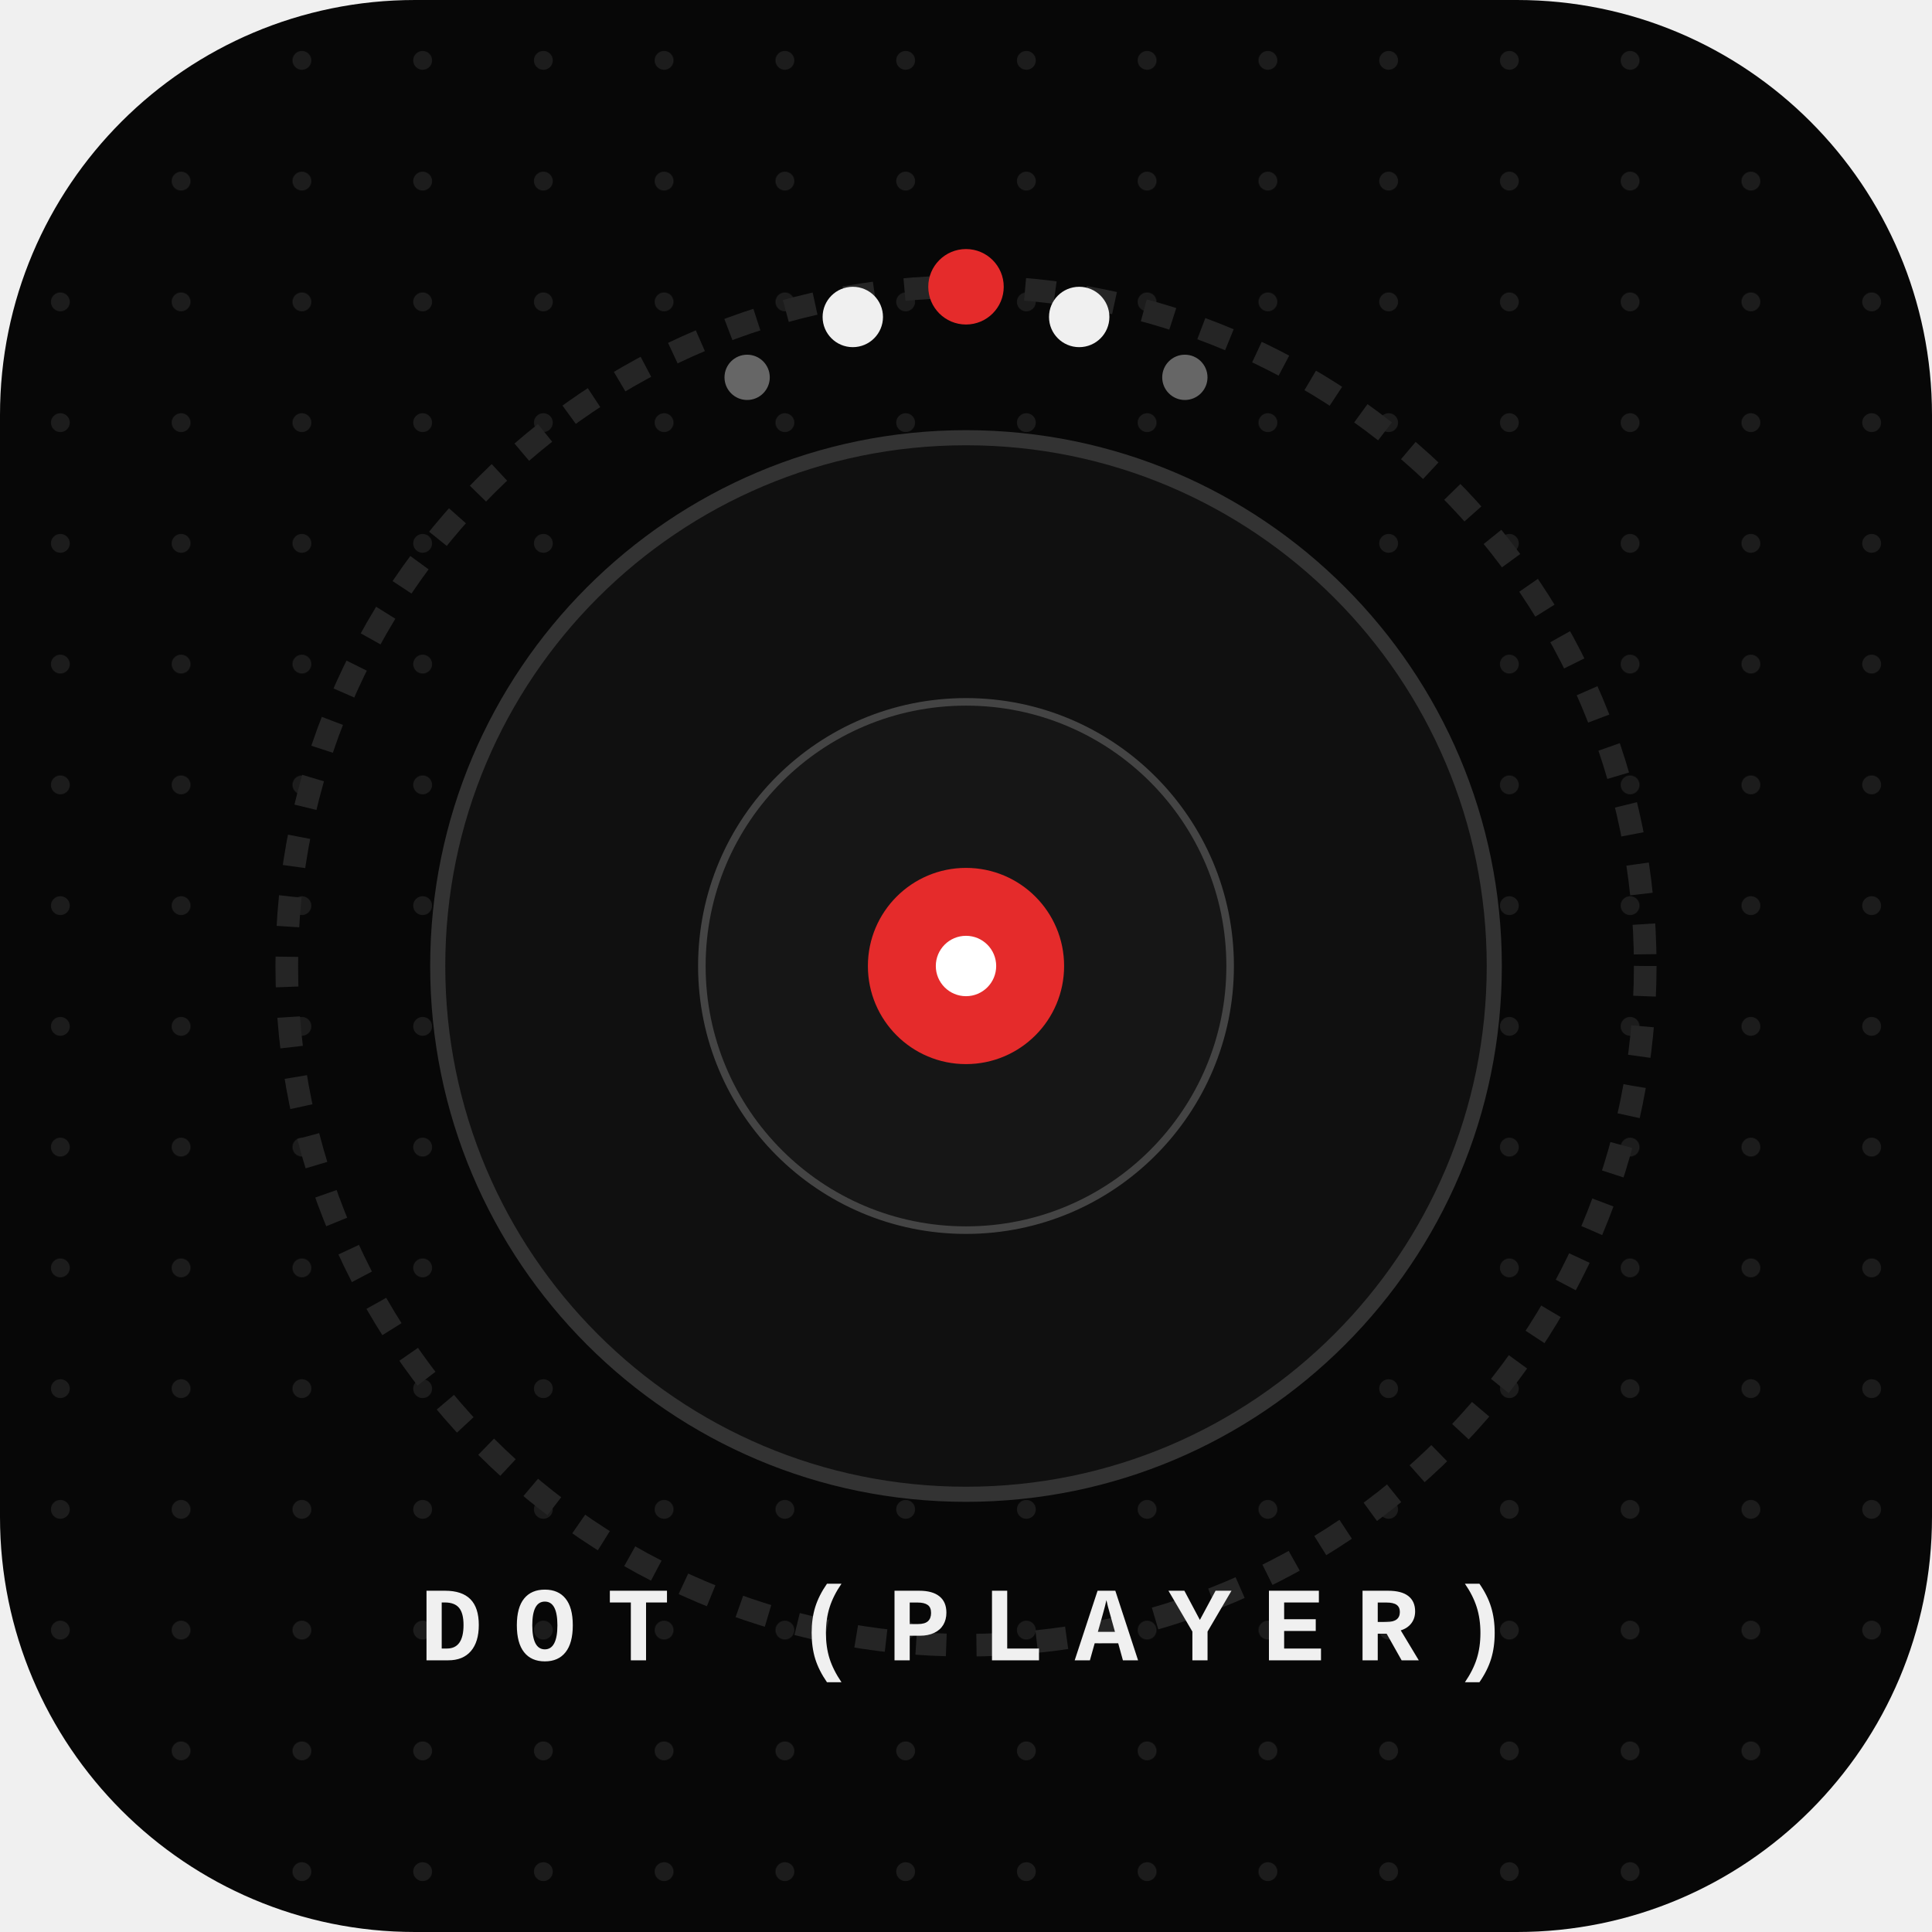
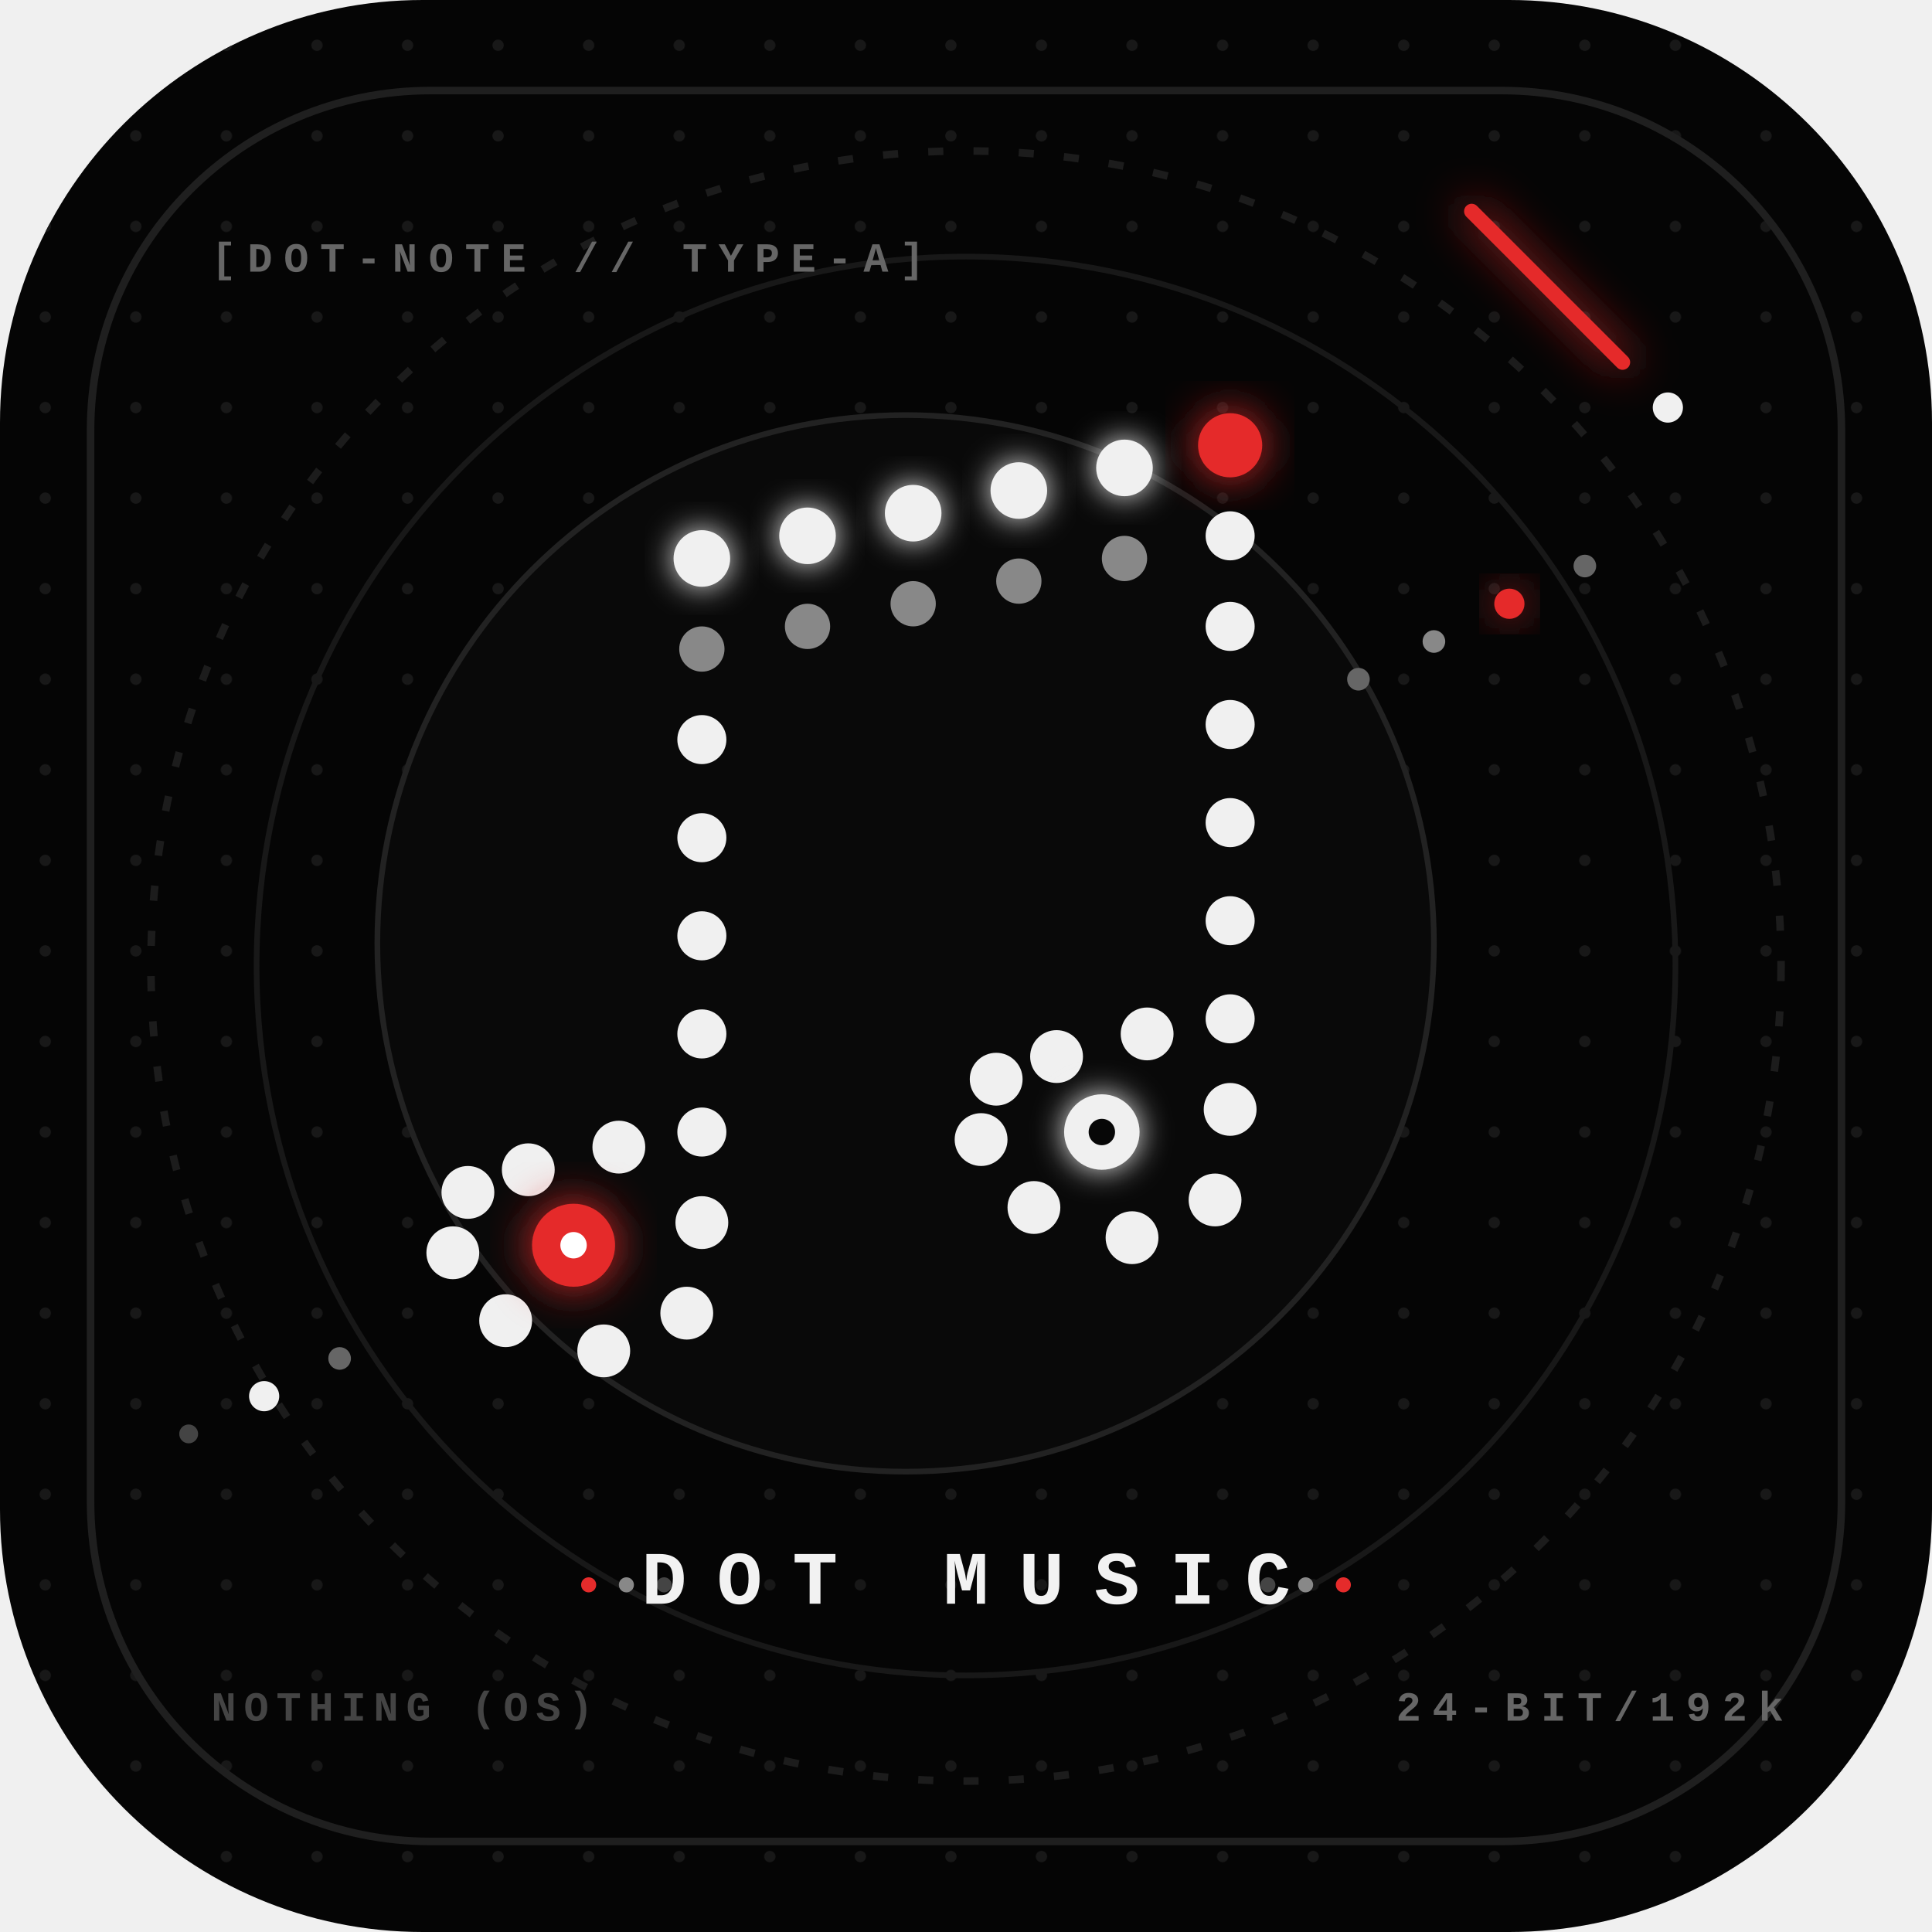
<svg xmlns="http://www.w3.org/2000/svg" viewBox="0 0 512 512" width="100%" height="100%">
-   <rect width="512" height="512" rx="110" fill="#070707" />
  <defs>
-     <pattern id="dotGrid" width="32" height="32" patternUnits="userSpaceOnUse">
-       <circle cx="16" cy="16" r="2.5" fill="#1c1c1c" />
+     <pattern id="bgGrid" width="24" height="24" patternUnits="userSpaceOnUse">
+       <circle cx="12" cy="12" r="1.5" fill="#181818" />
    </pattern>
+     <filter id="redGlow" x="-50%" y="-50%" width="200%" height="200%">
+       <feGaussianBlur in="SourceGraphic" stdDeviation="6" result="blur" />
+       <feMerge>
+         <feMergeNode in="blur" />
+         <feMergeNode in="SourceGraphic" />
+       </feMerge>
+     </filter>
+     <filter id="whiteGlow" x="-50%" y="-50%" width="200%" height="200%">
+       <feGaussianBlur in="SourceGraphic" stdDeviation="4" result="blur" />
+       <feMerge>
+         <feMergeNode in="blur" />
+         <feMergeNode in="SourceGraphic" />
+       </feMerge>
+     </filter>
  </defs>
-   <rect width="512" height="512" rx="110" fill="url(#dotGrid)" />
-   <circle cx="256" cy="256" r="180" fill="none" stroke="#252525" stroke-width="6" stroke-dasharray="8 8" />
-   <circle cx="256" cy="256" r="140" fill="#101010" stroke="#333333" stroke-width="4" />
-   <circle cx="256" cy="256" r="70" fill="#161616" stroke="#444444" stroke-width="2" />
-   <circle cx="256" cy="256" r="26" fill="#e52b2b" />
-   <circle cx="256" cy="256" r="8" fill="#ffffff" />
-   <circle cx="256" cy="76" r="10" fill="#e52b2b" />
-   <circle cx="286" cy="84" r="8" fill="#f0f0f0" />
-   <circle cx="226" cy="84" r="8" fill="#f0f0f0" />
-   <circle cx="314" cy="100" r="6" fill="#666666" />
-   <circle cx="198" cy="100" r="6" fill="#666666" />
-   <text x="256" y="440" font-family="Courier New, monospace" font-size="28" font-weight="bold" fill="#f0f0f0" text-anchor="middle" letter-spacing="8">DOT (PLAYER)</text>
+   <rect width="512" height="512" rx="112" fill="#050505" />
+   <rect width="512" height="512" rx="112" fill="url(#bgGrid)" />
+   <rect x="24" y="24" width="464" height="464" rx="90" fill="none" stroke="#1f1f1f" stroke-width="2" />
+   <circle cx="256" cy="256" r="216" fill="none" stroke="#1c1c1c" stroke-width="2" stroke-dasharray="4 8" />
+   <circle cx="256" cy="256" r="188" fill="none" stroke="#181818" stroke-width="1.5" />
+   <line x1="390" y1="56" x2="430" y2="96" stroke="#e52b2b" stroke-width="4" stroke-linecap="round" filter="url(#redGlow)" />
+   <circle cx="442" cy="108" r="4" fill="#f0f0f0" />
+   <text x="56" y="72" font-family="'Courier New', monospace" font-size="11" font-weight="700" fill="#666666" letter-spacing="3">[DOT-NOTE // TYPE-A]</text>
+   <text x="370" y="456" font-family="'Courier New', monospace" font-size="11" font-weight="700" fill="#666666" letter-spacing="3">24-BIT/192k</text>
+   <text x="56" y="456" font-family="'Courier New', monospace" font-size="11" font-weight="700" fill="#444444" letter-spacing="2">NOTHING (OS)</text>
+   <circle cx="240" cy="250" r="140" fill="#090909" stroke="#222222" stroke-width="1.5" />
+   <circle cx="186" cy="148" r="7.5" fill="#f0f0f0" filter="url(#whiteGlow)" />
+   <circle cx="214" cy="142" r="7.5" fill="#f0f0f0" filter="url(#whiteGlow)" />
+   <circle cx="242" cy="136" r="7.5" fill="#f0f0f0" filter="url(#whiteGlow)" />
+   <circle cx="270" cy="130" r="7.5" fill="#f0f0f0" filter="url(#whiteGlow)" />
+   <circle cx="298" cy="124" r="7.5" fill="#f0f0f0" filter="url(#whiteGlow)" />
+   <circle cx="326" cy="118" r="8.5" fill="#e52b2b" filter="url(#redGlow)" />
+   <circle cx="186" cy="172" r="6" fill="#888888" />
+   <circle cx="214" cy="166" r="6" fill="#888888" />
+   <circle cx="242" cy="160" r="6" fill="#888888" />
+   <circle cx="270" cy="154" r="6" fill="#888888" />
+   <circle cx="298" cy="148" r="6" fill="#888888" />
+   <circle cx="326" cy="142" r="6.5" fill="#f0f0f0" />
+   <circle cx="186" cy="196" r="6.5" fill="#f0f0f0" />
+   <circle cx="186" cy="222" r="6.5" fill="#f0f0f0" />
+   <circle cx="186" cy="248" r="6.5" fill="#f0f0f0" />
+   <circle cx="186" cy="274" r="6.5" fill="#f0f0f0" />
+   <circle cx="186" cy="300" r="6.5" fill="#f0f0f0" />
+   <circle cx="326" cy="166" r="6.5" fill="#f0f0f0" />
+   <circle cx="326" cy="192" r="6.5" fill="#f0f0f0" />
+   <circle cx="326" cy="218" r="6.5" fill="#f0f0f0" />
+   <circle cx="326" cy="244" r="6.5" fill="#f0f0f0" />
+   <circle cx="326" cy="270" r="6.5" fill="#f0f0f0" />
+   <circle cx="140" cy="310" r="7" fill="#f0f0f0" />
+   <circle cx="164" cy="304" r="7" fill="#f0f0f0" />
+   <circle cx="186" cy="324" r="7" fill="#f0f0f0" />
+   <circle cx="182" cy="348" r="7" fill="#f0f0f0" />
+   <circle cx="160" cy="358" r="7" fill="#f0f0f0" />
+   <circle cx="134" cy="350" r="7" fill="#f0f0f0" />
+   <circle cx="120" cy="332" r="7" fill="#f0f0f0" />
+   <circle cx="124" cy="316" r="7" fill="#f0f0f0" />
+   <circle cx="152" cy="330" r="11" fill="#e52b2b" filter="url(#redGlow)" />
+   <circle cx="152" cy="330" r="3.5" fill="#ffffff" />
+   <circle cx="280" cy="280" r="7" fill="#f0f0f0" />
+   <circle cx="304" cy="274" r="7" fill="#f0f0f0" />
+   <circle cx="326" cy="294" r="7" fill="#f0f0f0" />
+   <circle cx="322" cy="318" r="7" fill="#f0f0f0" />
+   <circle cx="300" cy="328" r="7" fill="#f0f0f0" />
+   <circle cx="274" cy="320" r="7" fill="#f0f0f0" />
+   <circle cx="260" cy="302" r="7" fill="#f0f0f0" />
+   <circle cx="264" cy="286" r="7" fill="#f0f0f0" />
+   <circle cx="292" cy="300" r="10" fill="#f0f0f0" filter="url(#whiteGlow)" />
+   <circle cx="292" cy="300" r="3.5" fill="#070707" />
+   <circle cx="360" cy="180" r="3" fill="#666666" />
+   <circle cx="380" cy="170" r="3" fill="#888888" />
+   <circle cx="400" cy="160" r="4" fill="#e52b2b" filter="url(#redGlow)" />
+   <circle cx="420" cy="150" r="3" fill="#666666" />
+   <circle cx="90" cy="360" r="3" fill="#666666" />
+   <circle cx="70" cy="370" r="4" fill="#f0f0f0" />
+   <circle cx="50" cy="380" r="2.5" fill="#444444" />
+   <g transform="translate(256, 420)">
+     <circle cx="-100" cy="0" r="2" fill="#e52b2b" />
+     <circle cx="-90" cy="0" r="2" fill="#888888" />
+     <circle cx="-80" cy="0" r="2" fill="#444444" />
+     <text x="0" y="5" font-family="'Courier New', monospace" font-size="20" font-weight="900" fill="#f2f2f2" text-anchor="middle" letter-spacing="8">DOT MUSIC</text>
+     <circle cx="80" cy="0" r="2" fill="#444444" />
+     <circle cx="90" cy="0" r="2" fill="#888888" />
+     <circle cx="100" cy="0" r="2" fill="#e52b2b" />
+   </g>
</svg>
